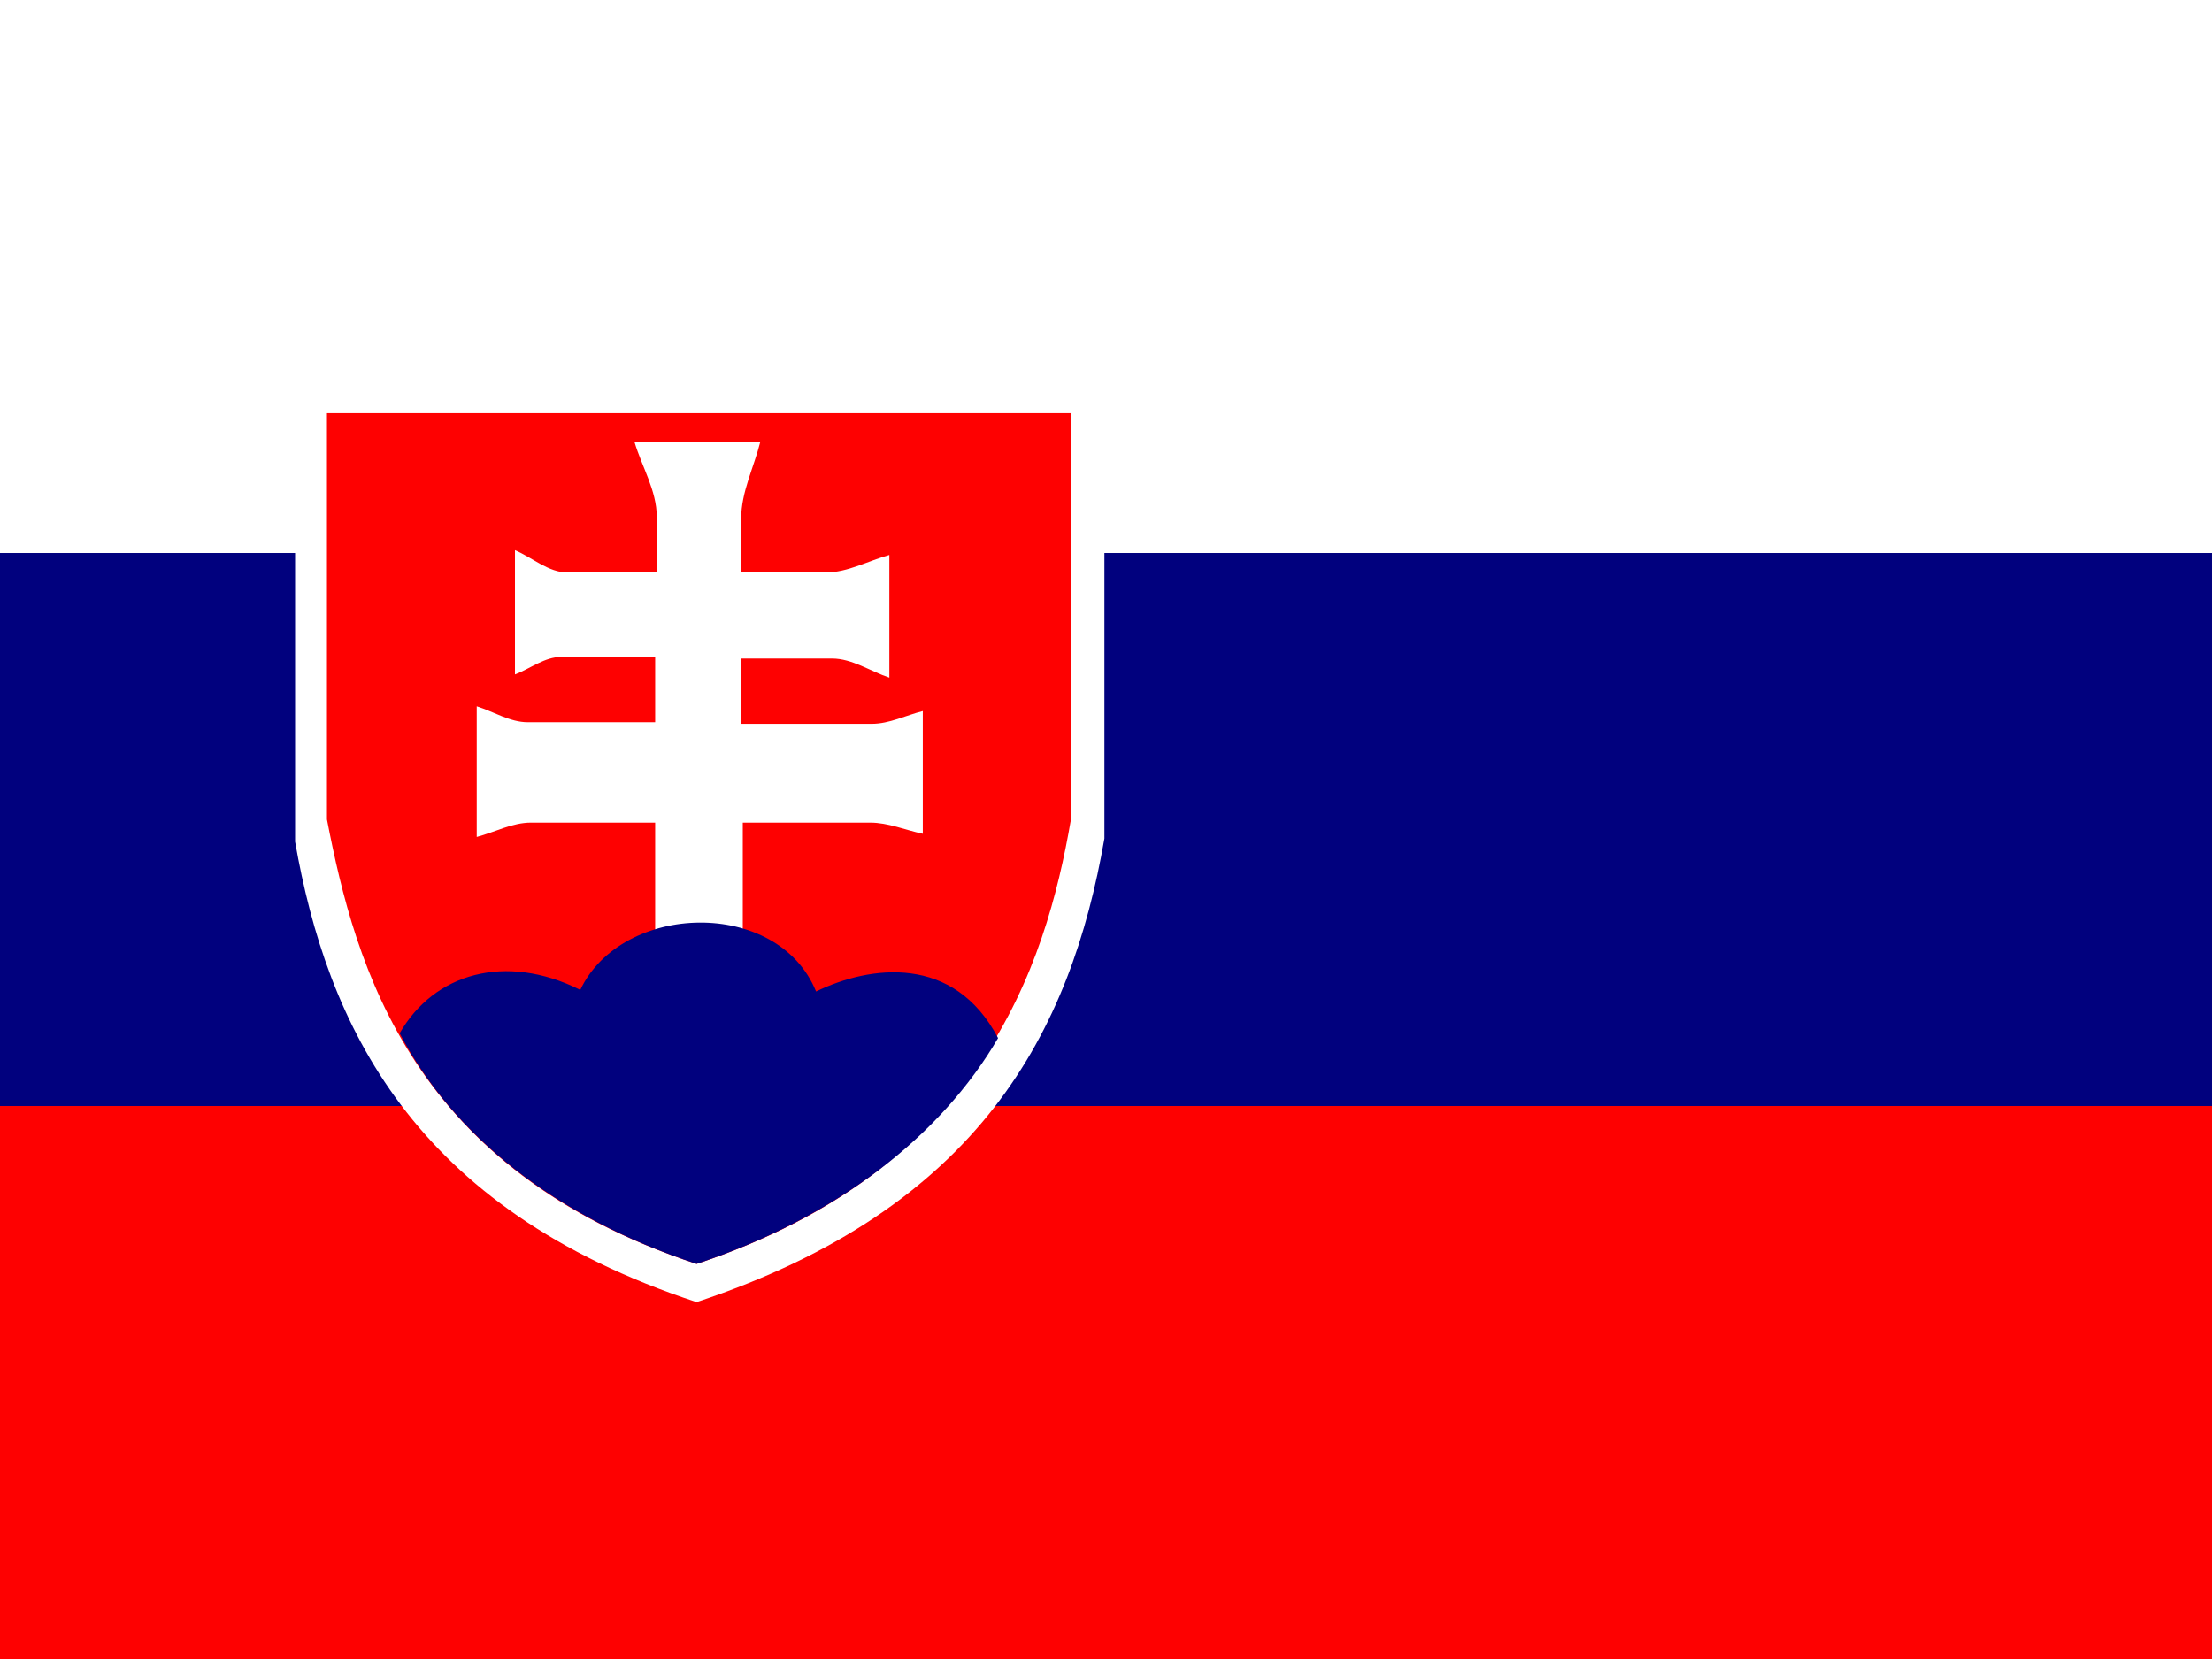
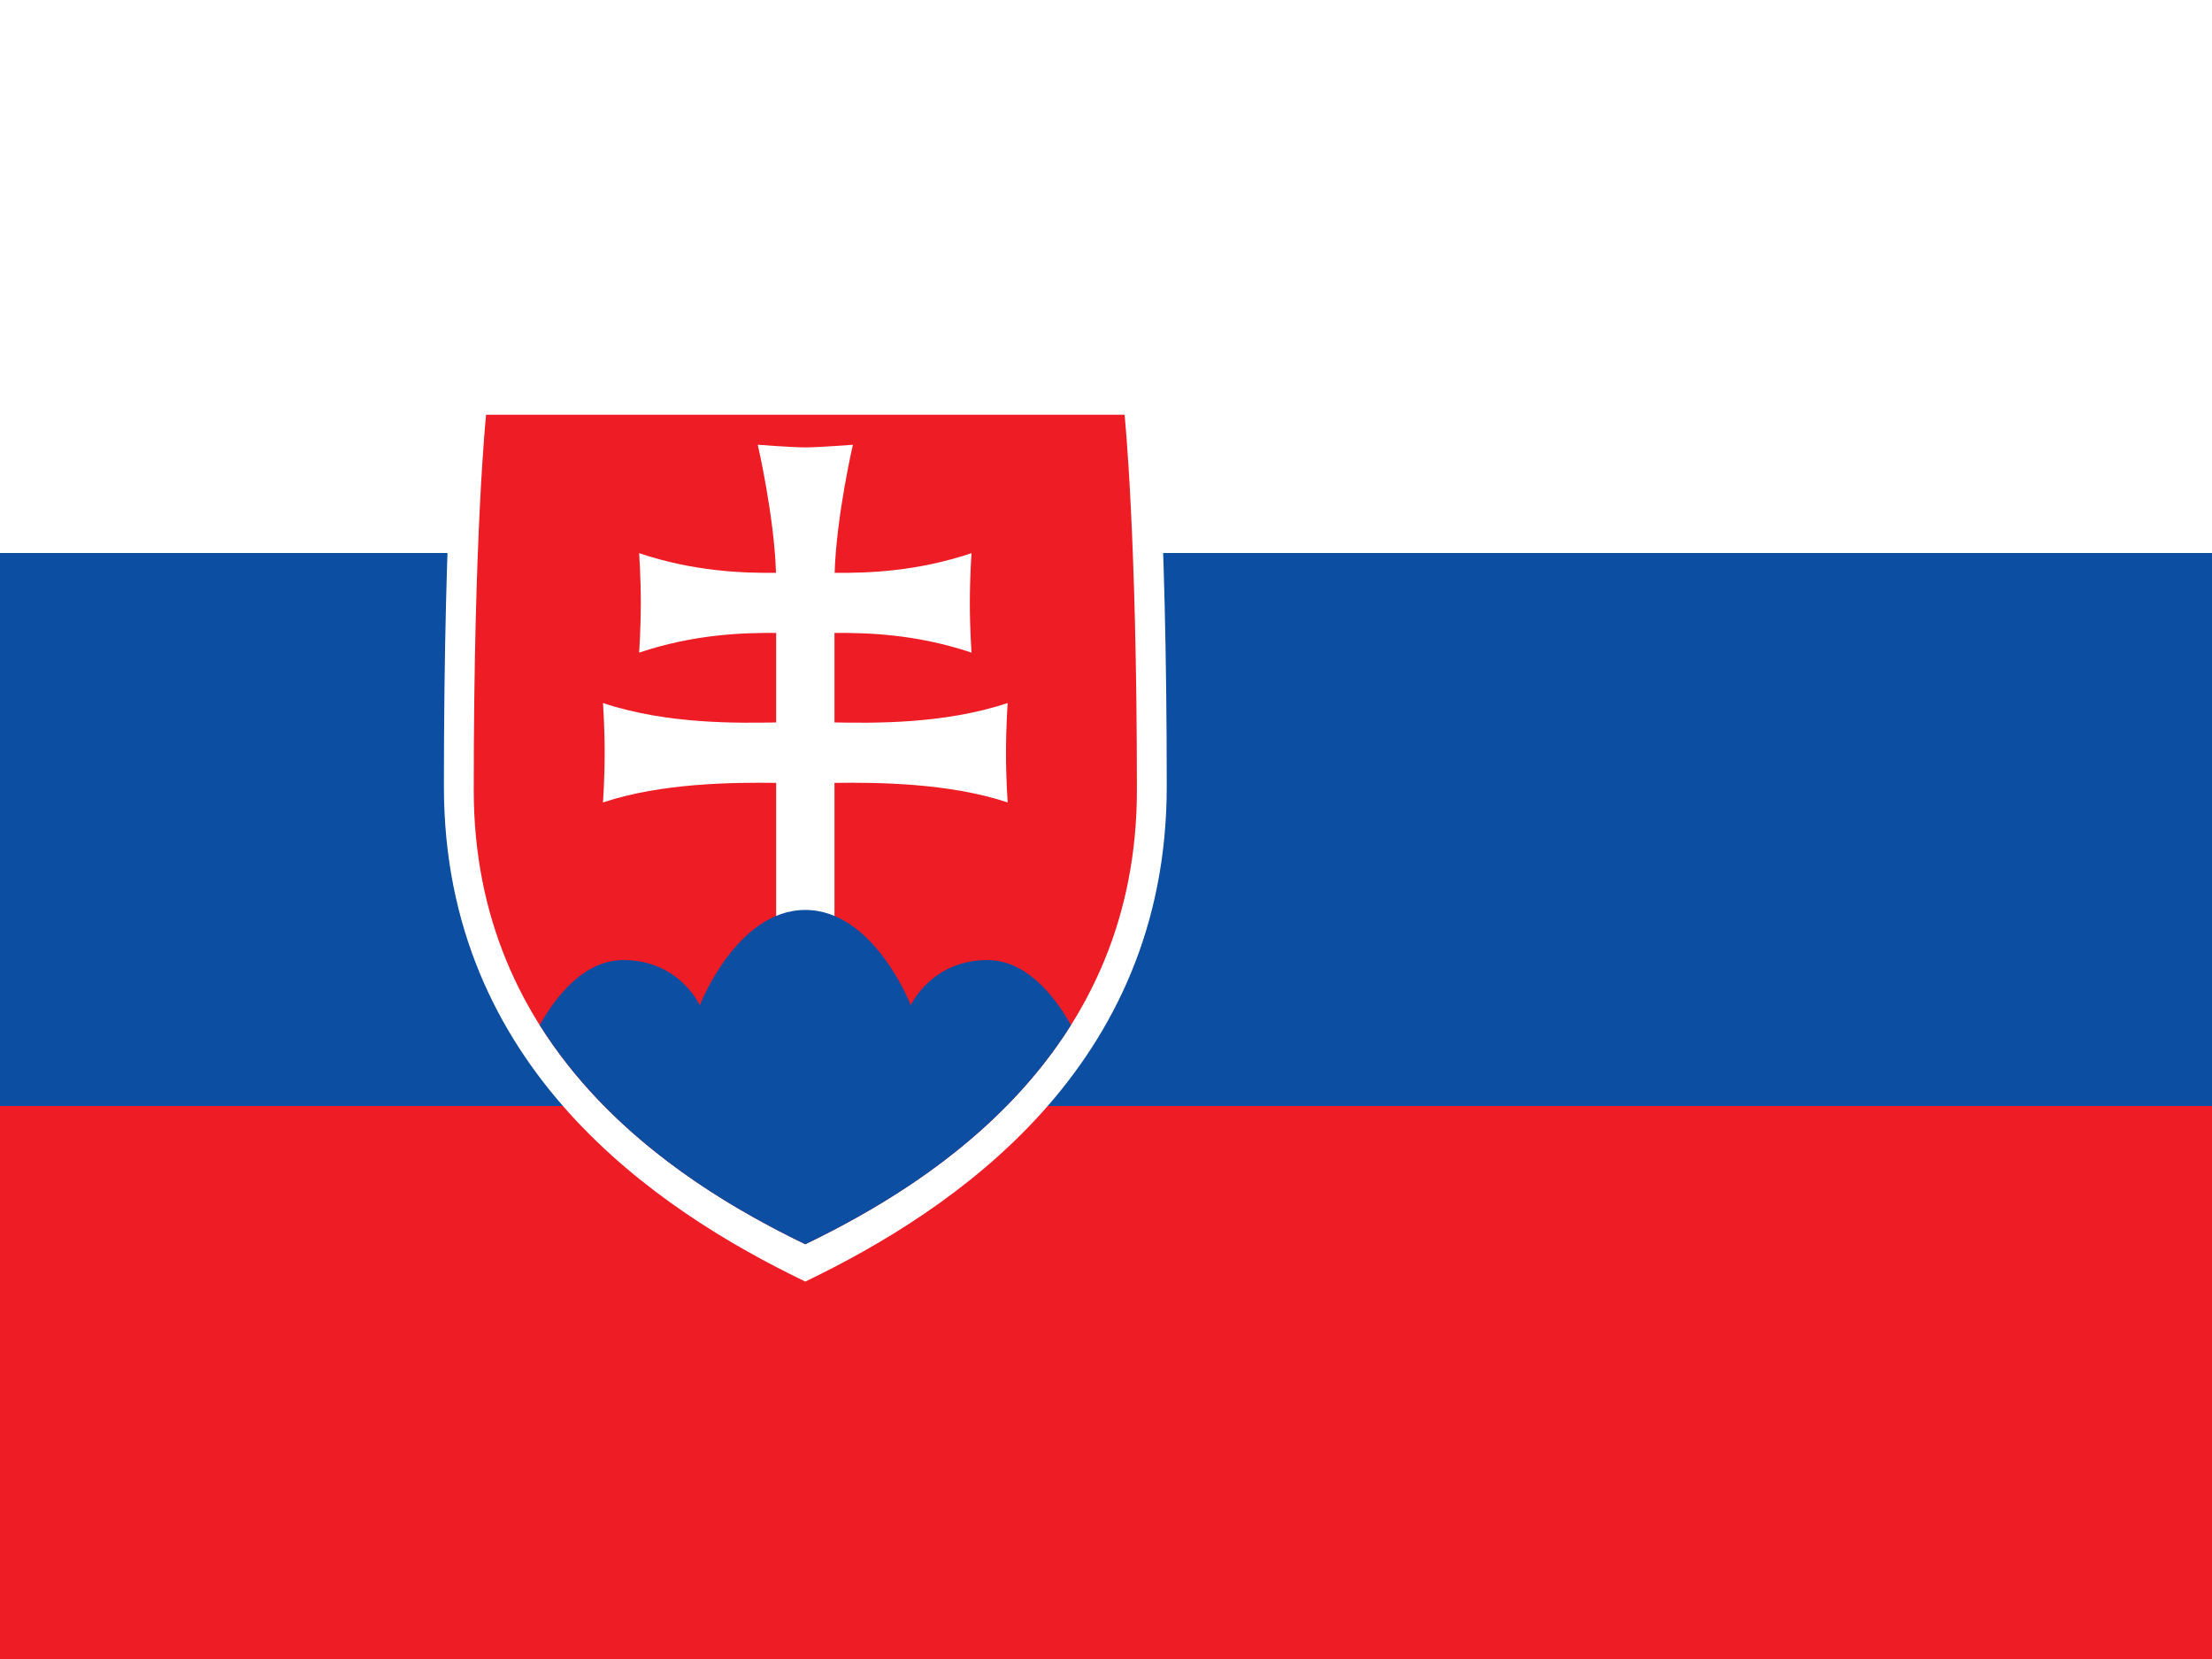
<svg xmlns="http://www.w3.org/2000/svg" height="480" width="640" version="1">
-   <defs>
-     <clipPath id="a">
-       <path fill-opacity=".67" d="M-26.334 0h682.67v512h-682.67z" />
-     </clipPath>
-   </defs>
-   <g fill-rule="evenodd" clip-path="url(#a)" transform="translate(24.688) scale(.9375)" stroke-width="1pt">
-     <path fill="#fff" d="M-69 0h768v512H-69z" />
-     <path fill="#01017e" d="M-69 170.67h768V512H-69z" />
-     <path fill="#fe0101" d="M-69 341.33h768V512H-69z" />
-     <path d="M64.736 116.2v143.57c9.833 56.051 35.893 113.09 123.9 142.09 87.519-29.009 115.54-83.586 125.87-143.08V116.19H64.736z" fill="#fff" />
-     <path d="M74.569 127.51v125.38c8.85 45.726 26.059 108.17 114.07 137.18 87.519-29.009 107.68-91.452 115.54-137.18V127.51H74.569z" fill="#fe0101" />
-     <path d="M202.41 203.23v20.159h40.318c5.406 0 10.489-2.623 15.734-3.934v37.859c-5.409-1.147-10.696-3.441-16.226-3.441h-39.334v46.218l-27.043-.984v-45.234h-38.35c-5.764 0-11.144 2.95-16.717 4.425v-40.317c5.245 1.639 10.239 4.916 15.734 4.916h39.334v-20.159h-29.009c-5.083 0-9.506 3.606-14.259 5.41v-38.35c5.409 2.294 10.35 6.882 16.226 6.882h27.534v-17.209c0-8.037-4.59-15.406-6.884-23.109h38.842c-1.967 7.867-5.9 15.492-5.9 23.601v16.717h26.06c6.799 0 13.111-3.605 19.667-5.408v37.86c-5.9-1.967-11.482-5.901-17.7-5.901H202.41z" fill="#fff" />
-     <path d="M152.75 305.5c-23.11-11.555-45.184-5.102-55.744 13.398 16.41 31.344 47.632 56.666 91.637 71.17 43.76-14.505 75.596-39.826 93.05-69.695-13.597-25.94-39.457-22.495-56.174-14.381-11.8-29.009-59.985-27.534-72.768-.492z" fill="#01017e" />
-   </g>
+   <path fill="#ee1c25" d="M0 0h640v480H0z" />
+   <path fill="#0b4ea2" d="M0 0h640v320H0z" />
+   <path fill="#fff" d="M0 0h640v160H0z" />
+   <path d="M233.004 370.8c-43.025-20.724-104.568-61.858-104.568-143.226 0-81.37 3.89-118.374 3.89-118.374h201.358s3.891 37.005 3.891 118.374c0 81.368-61.543 122.502-104.571 143.226z" fill="#fff" />
+   <path d="M233.004 360c-39.472-19.013-95.934-56.75-95.934-131.4 0-74.651 3.57-108.6 3.57-108.6H325.37s3.57 33.95 3.57 108.6c0 74.65-56.462 112.387-95.936 131.4z" fill="#ee1c25" />
+   <path d="M241.446 209.027c10.688.173 31.54.591 50.109-5.622 0 0-.49 6.645-.49 14.385 0 7.742.49 14.386.49 14.386-17.032-5.7-38.064-5.819-50.108-5.666v41.231h-16.883V226.51c-12.044-.153-33.076-.034-50.108 5.665 0 0 .49-6.644.49-14.386 0-7.74-.49-14.384-.49-14.384 18.568 6.213 39.42 5.795 50.108 5.622v-25.894c-9.741-.087-23.779.378-39.65 5.69 0 0 .49-6.645.49-14.386 0-7.74-.49-14.385-.49-14.385 15.848 5.303 29.868 5.776 39.607 5.691-.501-16.398-5.278-37.065-5.278-37.065s9.831.767 13.761.767c3.934 0 13.763-.767 13.763-.767s-4.776 20.667-5.277 37.064c9.739.084 23.759-.388 39.606-5.691 0 0-.49 6.644-.49 14.385 0 7.74.49 14.385.49 14.385-15.87-5.311-29.909-5.776-39.65-5.69v25.894z" fill="#fff" />
+   <path d="M233 263.275c-19.878 0-30.525 27.575-30.525 27.575s-5.907-13.075-22.125-13.075c-10.973 0-19.06 9.761-24.2 18.8C176.113 328.34 207.964 347.941 233 360c25.039-12.06 56.91-31.657 76.875-63.425-5.14-9.039-13.227-18.8-24.2-18.8-16.219 0-22.15 13.075-22.15 13.075S252.879 263.275 233 263.275z" fill="#0b4ea2" />
</svg>
